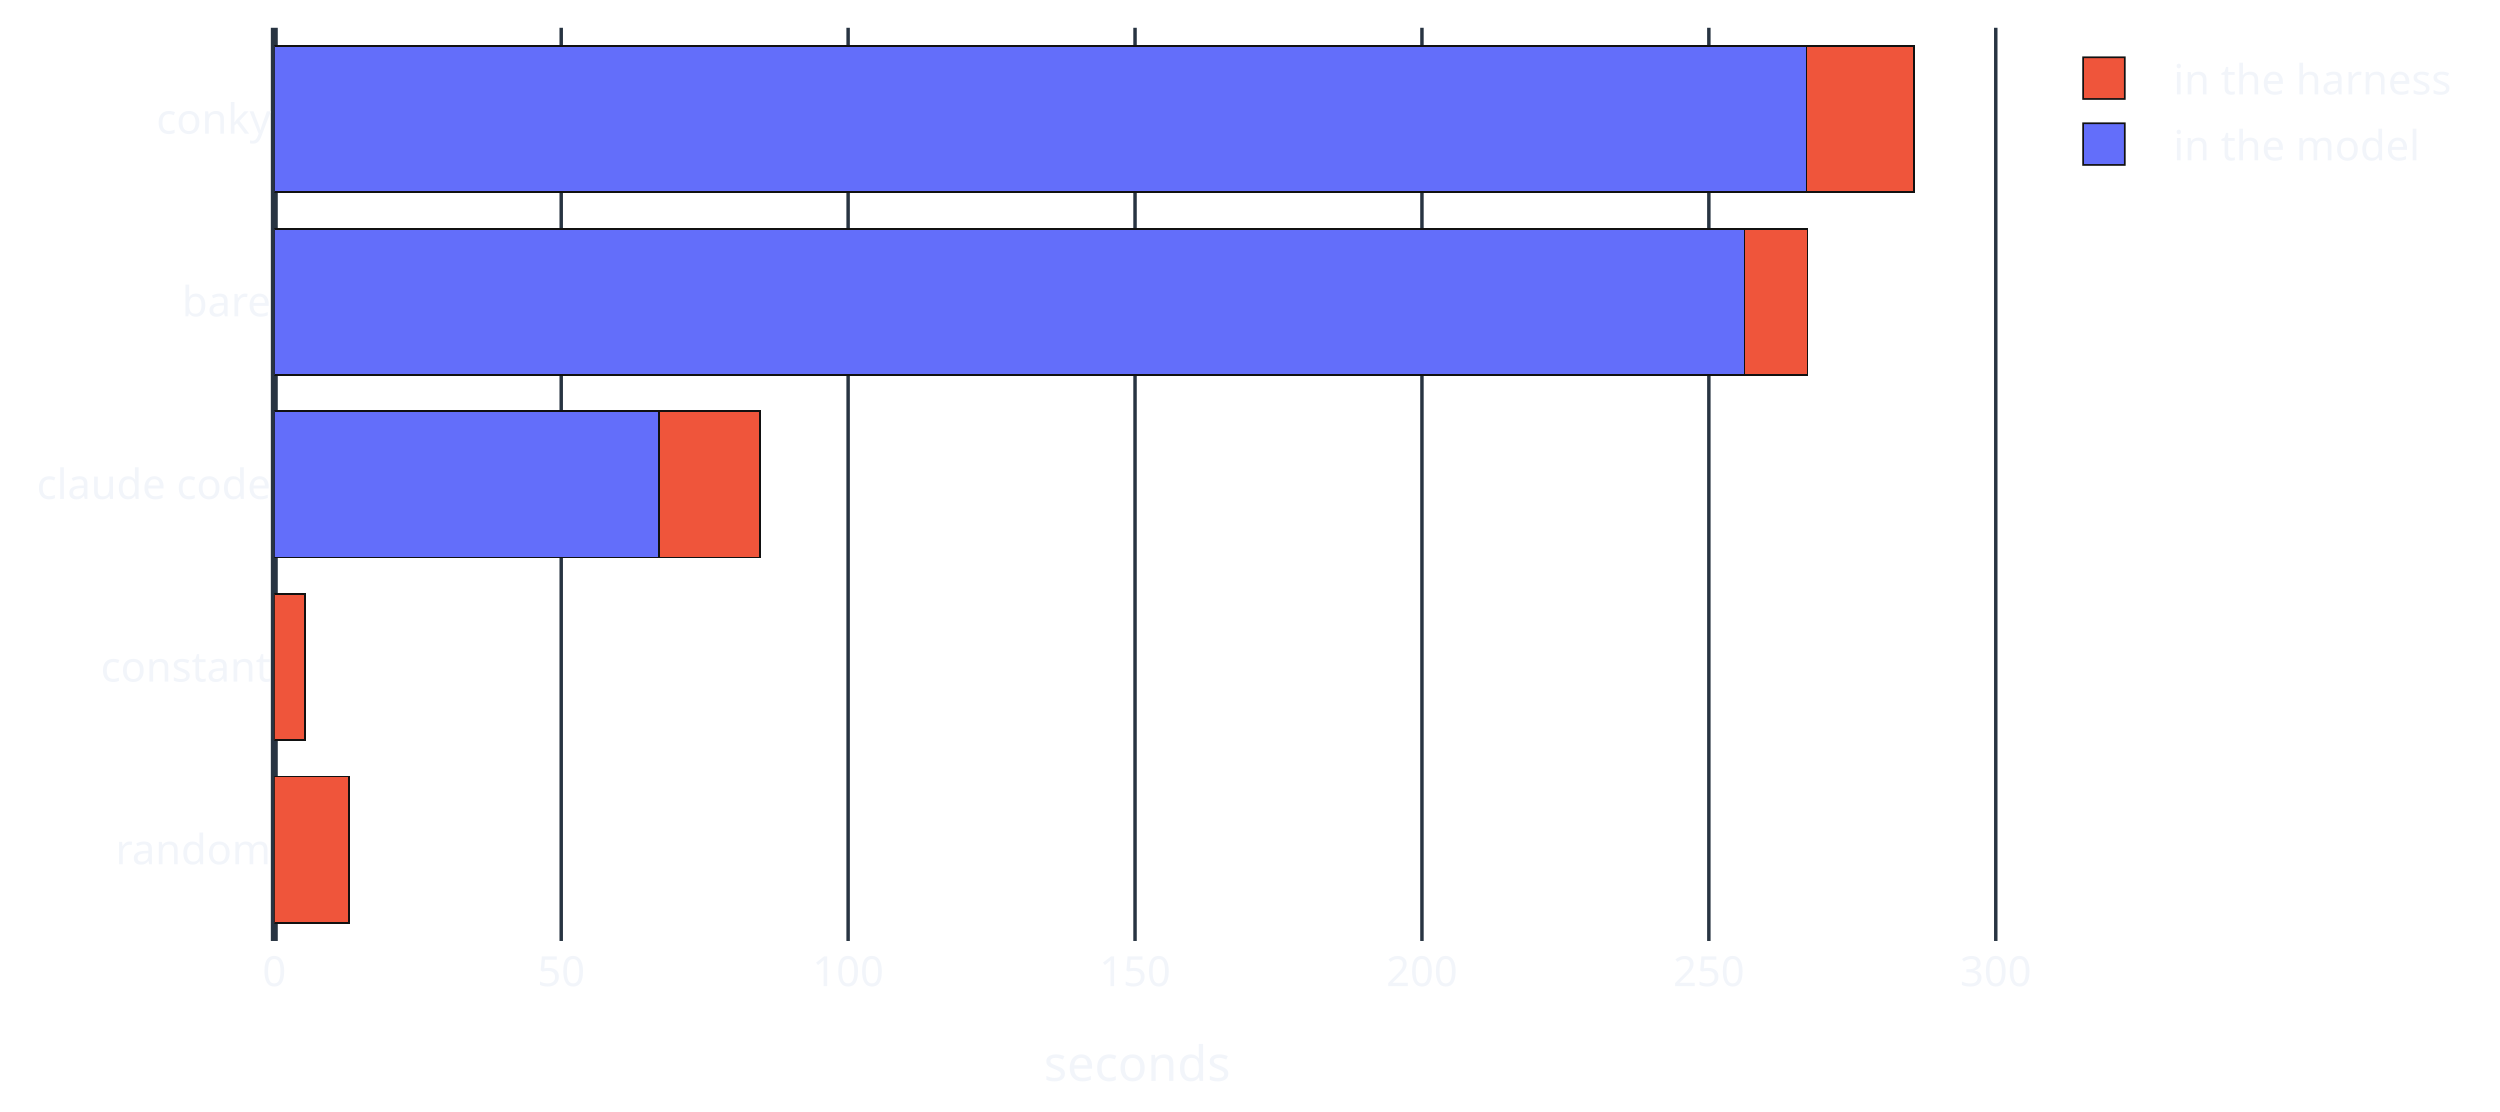
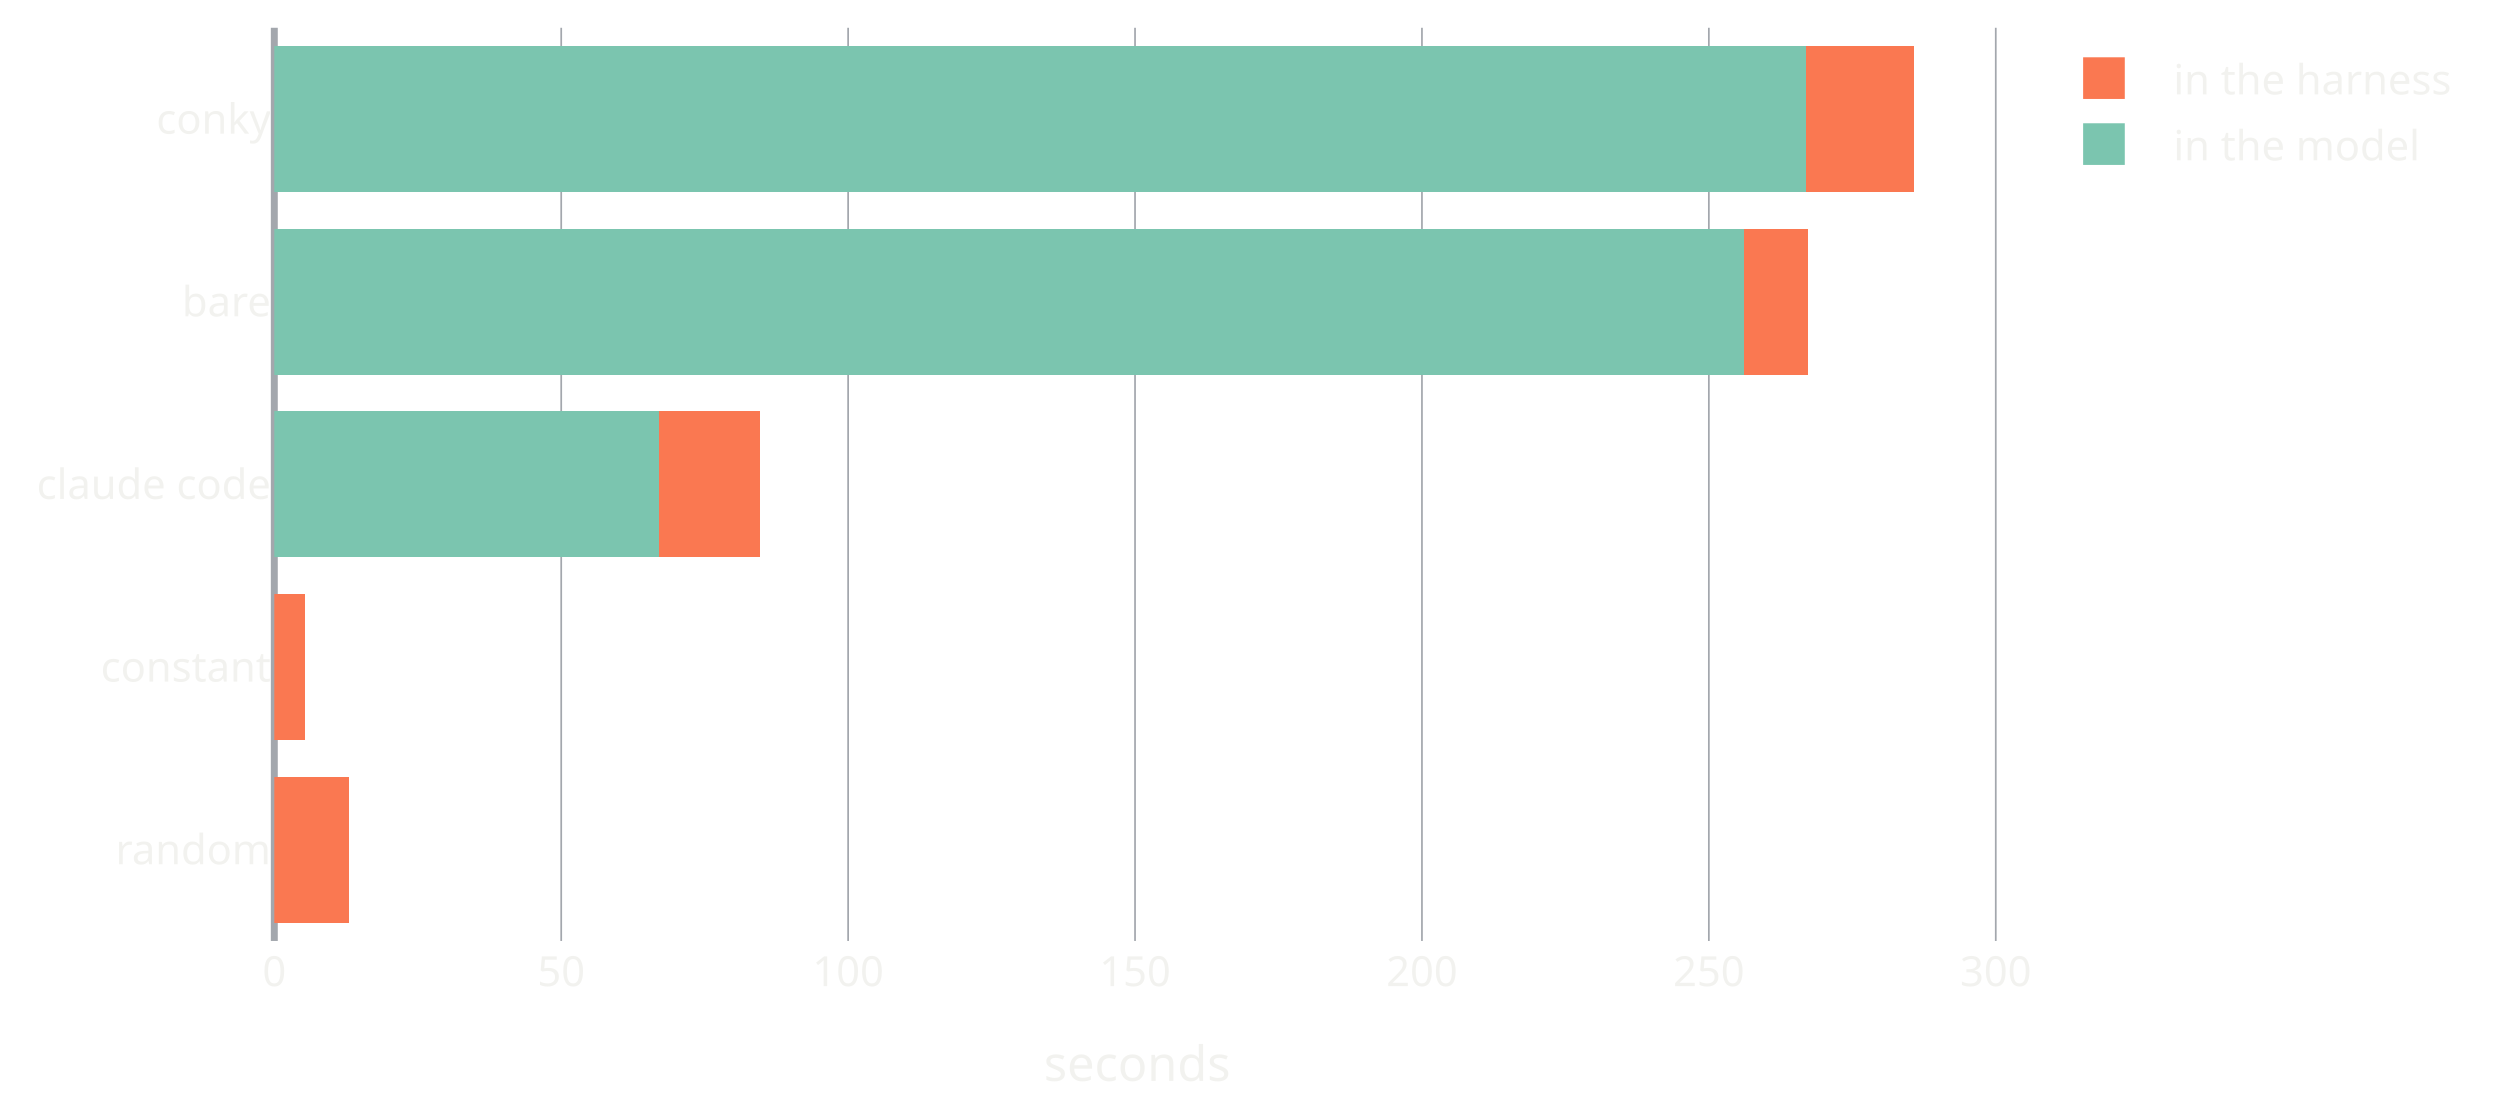
<svg xmlns="http://www.w3.org/2000/svg" class="main-svg" width="720" height="320" style="" viewBox="0 0 720 320" font-family="-apple-system, BlinkMacSystemFont, &quot;Segoe UI&quot;, &quot;Noto Sans&quot;, Helvetica, Arial, sans-serif">
  <rect x="0" y="0" width="720" height="320" style="fill: rgb(0, 0, 0); fill-opacity: 0;" />
  <defs id="defs-time-dark">
    <g class="clips">
      <clipPath id="cliptime-darkxyplot" class="plotclip">
        <rect width="497" height="263" />
      </clipPath>
      <clipPath class="axesclip" id="cliptime-darkx">
        <rect x="79" y="0" width="497" height="320" />
      </clipPath>
      <clipPath class="axesclip" id="cliptime-darky">
        <rect x="0" y="8" width="720" height="263" />
      </clipPath>
      <clipPath class="axesclip" id="cliptime-darkxy">
        <rect x="79" y="8" width="497" height="263" />
      </clipPath>
    </g>
    <g class="gradients" />
    <g class="patterns" />
  </defs>
  <g class="bglayer">
    <rect class="bg" x="79" y="8" width="497" height="263" style="fill: rgb(0, 0, 0); fill-opacity: 0; stroke-width: 0;" />
  </g>
  <g class="layer-below">
    <g class="imagelayer" />
    <g class="shapelayer" />
  </g>
  <g class="cartesianlayer">
    <g class="subplot xy">
      <g class="layer-subplot">
        <g class="shapelayer" />
        <g class="imagelayer" />
      </g>
      <g class="minor-gridlayer">
        <g class="x" />
        <g class="y" />
      </g>
      <g class="gridlayer">
        <g class="x">
-           <path class="xgrid crisp" transform="translate(161.63,0)" d="M0,8v263" style="stroke: rgb(40, 52, 66); stroke-opacity: 1; stroke-width: 1px;" />
-           <path class="xgrid crisp" transform="translate(244.26,0)" d="M0,8v263" style="stroke: rgb(40, 52, 66); stroke-opacity: 1; stroke-width: 1px;" />
-           <path class="xgrid crisp" transform="translate(326.89,0)" d="M0,8v263" style="stroke: rgb(40, 52, 66); stroke-opacity: 1; stroke-width: 1px;" />
-           <path class="xgrid crisp" transform="translate(409.52,0)" d="M0,8v263" style="stroke: rgb(40, 52, 66); stroke-opacity: 1; stroke-width: 1px;" />
-           <path class="xgrid crisp" transform="translate(492.15,0)" d="M0,8v263" style="stroke: rgb(40, 52, 66); stroke-opacity: 1; stroke-width: 1px;" />
-           <path class="xgrid crisp" transform="translate(574.78,0)" d="M0,8v263" style="stroke: rgb(40, 52, 66); stroke-opacity: 1; stroke-width: 1px;" />
+           <path class="xgrid crisp" transform="translate(161.63,0)" d="M0,8v263" style="stroke: rgb(163, 167, 173); stroke-opacity: 1; stroke-width: 0.5px;" />
+           <path class="xgrid crisp" transform="translate(244.26,0)" d="M0,8v263" style="stroke: rgb(163, 167, 173); stroke-opacity: 1; stroke-width: 0.5px;" />
+           <path class="xgrid crisp" transform="translate(326.89,0)" d="M0,8v263" style="stroke: rgb(163, 167, 173); stroke-opacity: 1; stroke-width: 0.5px;" />
+           <path class="xgrid crisp" transform="translate(409.52,0)" d="M0,8v263" style="stroke: rgb(163, 167, 173); stroke-opacity: 1; stroke-width: 0.5px;" />
+           <path class="xgrid crisp" transform="translate(492.15,0)" d="M0,8v263" style="stroke: rgb(163, 167, 173); stroke-opacity: 1; stroke-width: 0.5px;" />
+           <path class="xgrid crisp" transform="translate(574.78,0)" d="M0,8v263" style="stroke: rgb(163, 167, 173); stroke-opacity: 1; stroke-width: 0.5px;" />
        </g>
        <g class="y" />
      </g>
      <g class="zerolinelayer">
-         <path class="xzl zl crisp" transform="translate(79,0)" d="M0,8v263" style="stroke: rgb(40, 52, 66); stroke-opacity: 1; stroke-width: 2px;" />
+         <path class="xzl zl crisp" transform="translate(79,0)" d="M0,8v263" style="stroke: rgb(163, 167, 173); stroke-opacity: 1; stroke-width: 2px;" />
      </g>
      <g class="layer-between">
        <g class="shapelayer" />
        <g class="imagelayer" />
      </g>
      <path class="xlines-below" />
      <path class="ylines-below" />
      <g class="overlines-below" />
      <g class="xaxislayer-below" />
      <g class="yaxislayer-below" />
      <g class="overaxes-below" />
      <g class="overplot">
        <g class="xy" transform="translate(79,8)" clip-path="url(#cliptime-darkxyplot)">
          <g class="barlayer mlayer">
            <g class="trace bars" shape-rendering="crispEdges" style="opacity: 1;">
              <g class="points">
                <g class="point">
-                   <path d="M0,5.26V47.34H441.25V5.26Z" style="vector-effect: none; opacity: 1; stroke-width: 0.5px; fill: rgb(99, 110, 250); fill-opacity: 1; stroke: rgb(17, 17, 17); stroke-opacity: 1;" />
-                 </g>
-                 <g class="point">
-                   <path d="M0,57.86V99.94H423.4V57.86Z" style="vector-effect: none; opacity: 1; stroke-width: 0.5px; fill: rgb(99, 110, 250); fill-opacity: 1; stroke: rgb(17, 17, 17); stroke-opacity: 1;" />
-                 </g>
-                 <g class="point">
-                   <path d="M0,110.46V152.54H110.89V110.46Z" style="vector-effect: none; opacity: 1; stroke-width: 0.5px; fill: rgb(99, 110, 250); fill-opacity: 1; stroke: rgb(17, 17, 17); stroke-opacity: 1;" />
-                 </g>
-                 <g class="point">
-                   <path d="M0,163.06V205.14H0V163.06Z" style="vector-effect: none; opacity: 1; stroke-width: 0.5px; fill: rgb(99, 110, 250); fill-opacity: 1; stroke: rgb(17, 17, 17); stroke-opacity: 1;" />
-                 </g>
-                 <g class="point">
-                   <path d="M0,215.66V257.74H0V215.66Z" style="vector-effect: none; opacity: 1; stroke-width: 0.5px; fill: rgb(99, 110, 250); fill-opacity: 1; stroke: rgb(17, 17, 17); stroke-opacity: 1;" />
+                   <path d="M0,5.26V47.34H441.25V5.26Z" style="vector-effect: none; opacity: 1; stroke-width: 0px; fill: rgb(123, 197, 175); fill-opacity: 1;" />
+                 </g>
+                 <g class="point">
+                   <path d="M0,57.86V99.94H423.4V57.86Z" style="vector-effect: none; opacity: 1; stroke-width: 0px; fill: rgb(123, 197, 175); fill-opacity: 1;" />
+                 </g>
+                 <g class="point">
+                   <path d="M0,110.46V152.54H110.89V110.46Z" style="vector-effect: none; opacity: 1; stroke-width: 0px; fill: rgb(123, 197, 175); fill-opacity: 1;" />
+                 </g>
+                 <g class="point">
+                   <path d="M0,0Z" style="vector-effect: none; opacity: 1; stroke-width: 0px; fill: rgb(123, 197, 175); fill-opacity: 1;" />
+                 </g>
+                 <g class="point">
+                   <path d="M0,0Z" style="vector-effect: none; opacity: 1; stroke-width: 0px; fill: rgb(123, 197, 175); fill-opacity: 1;" />
                </g>
              </g>
            </g>
            <g class="trace bars" shape-rendering="crispEdges" style="opacity: 1;">
              <g class="points">
                <g class="point">
-                   <path d="M441.25,5.26V47.34H472.15V5.26Z" style="vector-effect: none; opacity: 1; stroke-width: 0.5px; fill: rgb(239, 85, 59); fill-opacity: 1; stroke: rgb(17, 17, 17); stroke-opacity: 1;" />
-                 </g>
-                 <g class="point">
-                   <path d="M423.4,57.86V99.94H441.58V57.86Z" style="vector-effect: none; opacity: 1; stroke-width: 0.5px; fill: rgb(239, 85, 59); fill-opacity: 1; stroke: rgb(17, 17, 17); stroke-opacity: 1;" />
-                 </g>
-                 <g class="point">
-                   <path d="M110.89,110.46V152.54H139.81V110.46Z" style="vector-effect: none; opacity: 1; stroke-width: 0.5px; fill: rgb(239, 85, 59); fill-opacity: 1; stroke: rgb(17, 17, 17); stroke-opacity: 1;" />
-                 </g>
-                 <g class="point">
-                   <path d="M0,163.06V205.14H8.92V163.06Z" style="vector-effect: none; opacity: 1; stroke-width: 0.5px; fill: rgb(239, 85, 59); fill-opacity: 1; stroke: rgb(17, 17, 17); stroke-opacity: 1;" />
-                 </g>
-                 <g class="point">
-                   <path d="M0,215.66V257.74H21.48V215.66Z" style="vector-effect: none; opacity: 1; stroke-width: 0.5px; fill: rgb(239, 85, 59); fill-opacity: 1; stroke: rgb(17, 17, 17); stroke-opacity: 1;" />
+                   <path d="M441.25,5.26V47.34H472.15V5.26Z" style="vector-effect: none; opacity: 1; stroke-width: 0px; fill: rgb(250, 120, 81); fill-opacity: 1;" />
+                 </g>
+                 <g class="point">
+                   <path d="M423.4,57.86V99.94H441.58V57.86Z" style="vector-effect: none; opacity: 1; stroke-width: 0px; fill: rgb(250, 120, 81); fill-opacity: 1;" />
+                 </g>
+                 <g class="point">
+                   <path d="M110.89,110.46V152.54H139.81V110.46Z" style="vector-effect: none; opacity: 1; stroke-width: 0px; fill: rgb(250, 120, 81); fill-opacity: 1;" />
+                 </g>
+                 <g class="point">
+                   <path d="M0,163.06V205.14H8.92V163.06Z" style="vector-effect: none; opacity: 1; stroke-width: 0px; fill: rgb(250, 120, 81); fill-opacity: 1;" />
+                 </g>
+                 <g class="point">
+                   <path d="M0,215.66V257.74H21.48V215.66Z" style="vector-effect: none; opacity: 1; stroke-width: 0px; fill: rgb(250, 120, 81); fill-opacity: 1;" />
                </g>
              </g>
            </g>
          </g>
        </g>
      </g>
      <g class="zerolinelayer-above" />
      <path class="xlines-above crisp" d="M0,0" style="fill: none;" />
      <path class="ylines-above crisp" d="M0,0" style="fill: none;" />
      <g class="overlines-above" />
      <g class="xaxislayer-above">
        <g class="xtick">
-           <text text-anchor="middle" x="0" y="284" transform="translate(79,0)" style="font-size: 12px; fill: rgb(242, 245, 250); fill-opacity: 1; white-space: pre;">0</text>
-         </g>
-         <g class="xtick">
-           <text text-anchor="middle" x="0" y="284" style="font-size: 12px; fill: rgb(242, 245, 250); fill-opacity: 1; white-space: pre;" transform="translate(161.63,0)">50</text>
-         </g>
-         <g class="xtick">
-           <text text-anchor="middle" x="0" y="284" style="font-size: 12px; fill: rgb(242, 245, 250); fill-opacity: 1; white-space: pre;" transform="translate(244.26,0)">100</text>
-         </g>
-         <g class="xtick">
-           <text text-anchor="middle" x="0" y="284" style="font-size: 12px; fill: rgb(242, 245, 250); fill-opacity: 1; white-space: pre;" transform="translate(326.89,0)">150</text>
-         </g>
-         <g class="xtick">
-           <text text-anchor="middle" x="0" y="284" style="font-size: 12px; fill: rgb(242, 245, 250); fill-opacity: 1; white-space: pre;" transform="translate(409.52,0)">200</text>
-         </g>
-         <g class="xtick">
-           <text text-anchor="middle" x="0" y="284" style="font-size: 12px; fill: rgb(242, 245, 250); fill-opacity: 1; white-space: pre;" transform="translate(492.15,0)">250</text>
-         </g>
-         <g class="xtick">
-           <text text-anchor="middle" x="0" y="284" style="font-size: 12px; fill: rgb(242, 245, 250); fill-opacity: 1; white-space: pre;" transform="translate(574.78,0)">300</text>
+           <text text-anchor="middle" x="0" y="284" transform="translate(79,0)" style="font-size: 12px; fill: rgb(242, 242, 239); fill-opacity: 1; white-space: pre;">0</text>
+         </g>
+         <g class="xtick">
+           <text text-anchor="middle" x="0" y="284" style="font-size: 12px; fill: rgb(242, 242, 239); fill-opacity: 1; white-space: pre;" transform="translate(161.63,0)">50</text>
+         </g>
+         <g class="xtick">
+           <text text-anchor="middle" x="0" y="284" style="font-size: 12px; fill: rgb(242, 242, 239); fill-opacity: 1; white-space: pre;" transform="translate(244.26,0)">100</text>
+         </g>
+         <g class="xtick">
+           <text text-anchor="middle" x="0" y="284" style="font-size: 12px; fill: rgb(242, 242, 239); fill-opacity: 1; white-space: pre;" transform="translate(326.89,0)">150</text>
+         </g>
+         <g class="xtick">
+           <text text-anchor="middle" x="0" y="284" style="font-size: 12px; fill: rgb(242, 242, 239); fill-opacity: 1; white-space: pre;" transform="translate(409.52,0)">200</text>
+         </g>
+         <g class="xtick">
+           <text text-anchor="middle" x="0" y="284" style="font-size: 12px; fill: rgb(242, 242, 239); fill-opacity: 1; white-space: pre;" transform="translate(492.15,0)">250</text>
+         </g>
+         <g class="xtick">
+           <text text-anchor="middle" x="0" y="284" style="font-size: 12px; fill: rgb(242, 242, 239); fill-opacity: 1; white-space: pre;" transform="translate(574.78,0)">300</text>
        </g>
      </g>
      <g class="yaxislayer-above">
        <g class="ytick">
-           <text text-anchor="end" x="78" y="4.2" transform="translate(0,244.7)" style="font-size: 12px; fill: rgb(242, 245, 250); fill-opacity: 1; white-space: pre;">random</text>
-         </g>
-         <g class="ytick">
-           <text text-anchor="end" x="78" y="4.2" transform="translate(0,192.1)" style="font-size: 12px; fill: rgb(242, 245, 250); fill-opacity: 1; white-space: pre;">constant</text>
-         </g>
-         <g class="ytick">
-           <text text-anchor="end" x="78" y="4.2" transform="translate(0,139.5)" style="font-size: 12px; fill: rgb(242, 245, 250); fill-opacity: 1; white-space: pre;">claude code</text>
-         </g>
-         <g class="ytick">
-           <text text-anchor="end" x="78" y="4.2" transform="translate(0,86.9)" style="font-size: 12px; fill: rgb(242, 245, 250); fill-opacity: 1; white-space: pre;">bare</text>
-         </g>
-         <g class="ytick">
-           <text text-anchor="end" x="78" y="4.2" transform="translate(0,34.3)" style="font-size: 12px; fill: rgb(242, 245, 250); fill-opacity: 1; white-space: pre;">conky</text>
+           <text text-anchor="end" x="78" y="4.2" transform="translate(0,244.7)" style="font-size: 12px; fill: rgb(242, 242, 239); fill-opacity: 1; white-space: pre;">random</text>
+         </g>
+         <g class="ytick">
+           <text text-anchor="end" x="78" y="4.2" transform="translate(0,192.1)" style="font-size: 12px; fill: rgb(242, 242, 239); fill-opacity: 1; white-space: pre;">constant</text>
+         </g>
+         <g class="ytick">
+           <text text-anchor="end" x="78" y="4.2" transform="translate(0,139.5)" style="font-size: 12px; fill: rgb(242, 242, 239); fill-opacity: 1; white-space: pre;">claude code</text>
+         </g>
+         <g class="ytick">
+           <text text-anchor="end" x="78" y="4.2" transform="translate(0,86.9)" style="font-size: 12px; fill: rgb(242, 242, 239); fill-opacity: 1; white-space: pre;">bare</text>
+         </g>
+         <g class="ytick">
+           <text text-anchor="end" x="78" y="4.2" transform="translate(0,34.3)" style="font-size: 12px; fill: rgb(242, 242, 239); fill-opacity: 1; white-space: pre;">conky</text>
        </g>
      </g>
      <g class="overaxes-above" />
    </g>
  </g>
  <g class="polarlayer" />
  <g class="smithlayer" />
  <g class="ternarylayer" />
  <g class="geolayer" />
  <g class="funnelarealayer" />
  <g class="pielayer" />
  <g class="iciclelayer" />
  <g class="treemaplayer" />
  <g class="sunburstlayer" />
  <g class="glimages" />
  <defs id="topdefs-time-dark">
    <g class="clips" />
    <clipPath id="legendtime-dark">
      <rect width="126" height="48" x="0" y="0" />
    </clipPath>
  </defs>
  <g class="layer-above">
    <g class="imagelayer" />
    <g class="shapelayer" />
  </g>
  <g class="infolayer">
    <g class="legend" pointer-events="all" transform="translate(585.94,8)">
      <rect class="bg" shape-rendering="crispEdges" style="stroke: rgb(68, 68, 68); stroke-opacity: 1; fill: rgb(0, 0, 0); fill-opacity: 0; stroke-width: 0px;" width="126" height="48" x="0" y="0" />
      <g class="scrollbox" transform="" clip-path="url(#legendtime-dark)">
        <g class="groups">
          <g class="traces" transform="translate(0,14.5)" style="opacity: 1;">
-             <text class="legendtext" text-anchor="start" x="40" y="4.68" style="font-size: 12px; fill: rgb(242, 245, 250); fill-opacity: 1; white-space: pre;">in the harness</text>
+             <text class="legendtext" text-anchor="start" x="40" y="4.68" style="font-size: 12px; fill: rgb(242, 242, 239); fill-opacity: 1; white-space: pre;">in the harness</text>
            <g class="layers" style="opacity: 1;">
              <g class="legendfill" />
              <g class="legendlines" />
              <g class="legendsymbols">
                <g class="legendpoints">
-                   <path class="legendundefined" d="M6,6H-6V-6H6Z" transform="translate(20,0)" style="stroke-width: 0.5px; fill: rgb(239, 85, 59); fill-opacity: 1; stroke: rgb(17, 17, 17); stroke-opacity: 1;" />
+                   <path class="legendundefined" d="M6,6H-6V-6H6Z" transform="translate(20,0)" style="stroke-width: 0px; fill: rgb(250, 120, 81); fill-opacity: 1;" />
                </g>
              </g>
            </g>
            <rect class="legendtoggle" x="0" y="-9.5" width="120.062" height="19" style="fill: rgb(0, 0, 0); fill-opacity: 0;" />
          </g>
          <g class="traces" transform="translate(0,33.5)" style="opacity: 1;">
-             <text class="legendtext" text-anchor="start" x="40" y="4.68" style="font-size: 12px; fill: rgb(242, 245, 250); fill-opacity: 1; white-space: pre;">in the model</text>
+             <text class="legendtext" text-anchor="start" x="40" y="4.68" style="font-size: 12px; fill: rgb(242, 242, 239); fill-opacity: 1; white-space: pre;">in the model</text>
            <g class="layers" style="opacity: 1;">
              <g class="legendfill" />
              <g class="legendlines" />
              <g class="legendsymbols">
                <g class="legendpoints">
-                   <path class="legendundefined" d="M6,6H-6V-6H6Z" transform="translate(20,0)" style="stroke-width: 0.5px; fill: rgb(99, 110, 250); fill-opacity: 1; stroke: rgb(17, 17, 17); stroke-opacity: 1;" />
+                   <path class="legendundefined" d="M6,6H-6V-6H6Z" transform="translate(20,0)" style="stroke-width: 0px; fill: rgb(123, 197, 175); fill-opacity: 1;" />
                </g>
              </g>
            </g>
            <rect class="legendtoggle" x="0" y="-9.5" width="120.062" height="19" style="fill: rgb(0, 0, 0); fill-opacity: 0;" />
          </g>
        </g>
      </g>
      <rect class="scrollbar" rx="20" ry="3" width="0" height="0" style="fill: rgb(128, 139, 164); fill-opacity: 1;" x="0" y="0" />
    </g>
    <g class="g-gtitle" />
    <g class="g-xtitle">
-       <text class="xtitle" x="327.5" y="311.3" text-anchor="middle" style="opacity: 1; font-size: 14px; fill: rgb(242, 245, 250); fill-opacity: 1; white-space: pre;">seconds</text>
+       <text class="xtitle" x="327.5" y="311.3" text-anchor="middle" style="opacity: 1; font-size: 14px; fill: rgb(242, 242, 239); fill-opacity: 1; white-space: pre;">seconds</text>
    </g>
    <g class="g-ytitle" />
  </g>
</svg>
